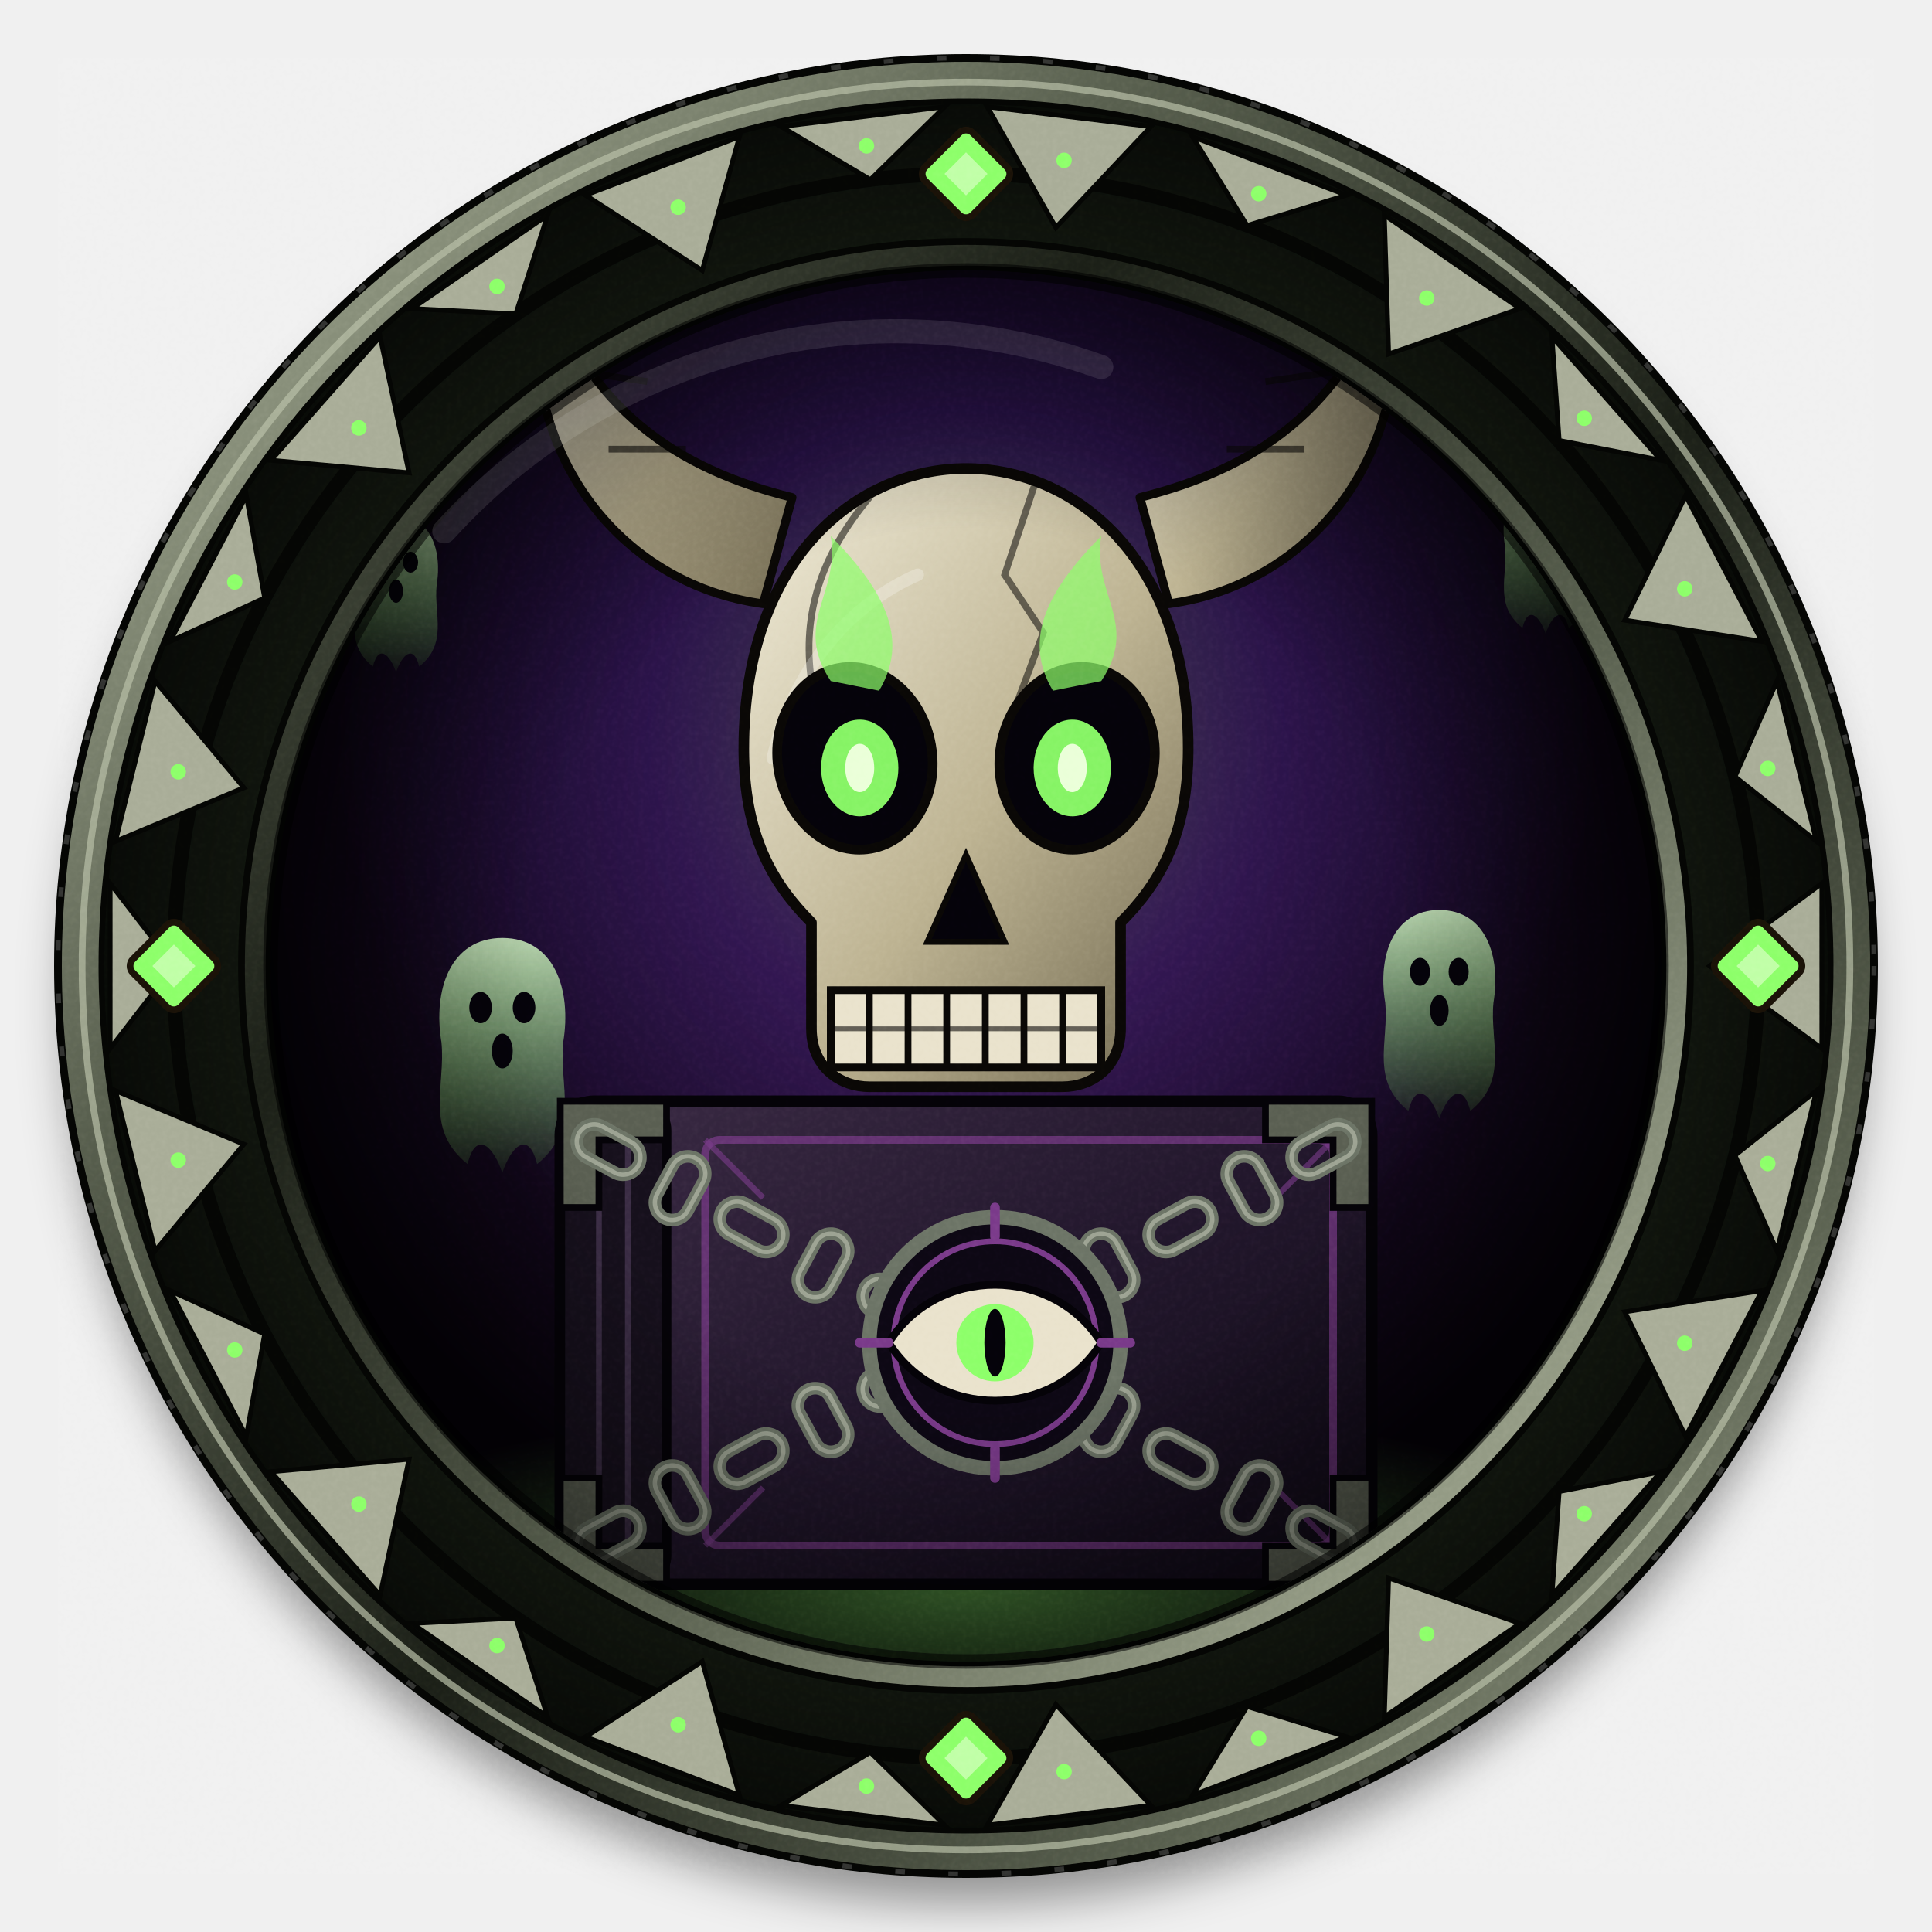
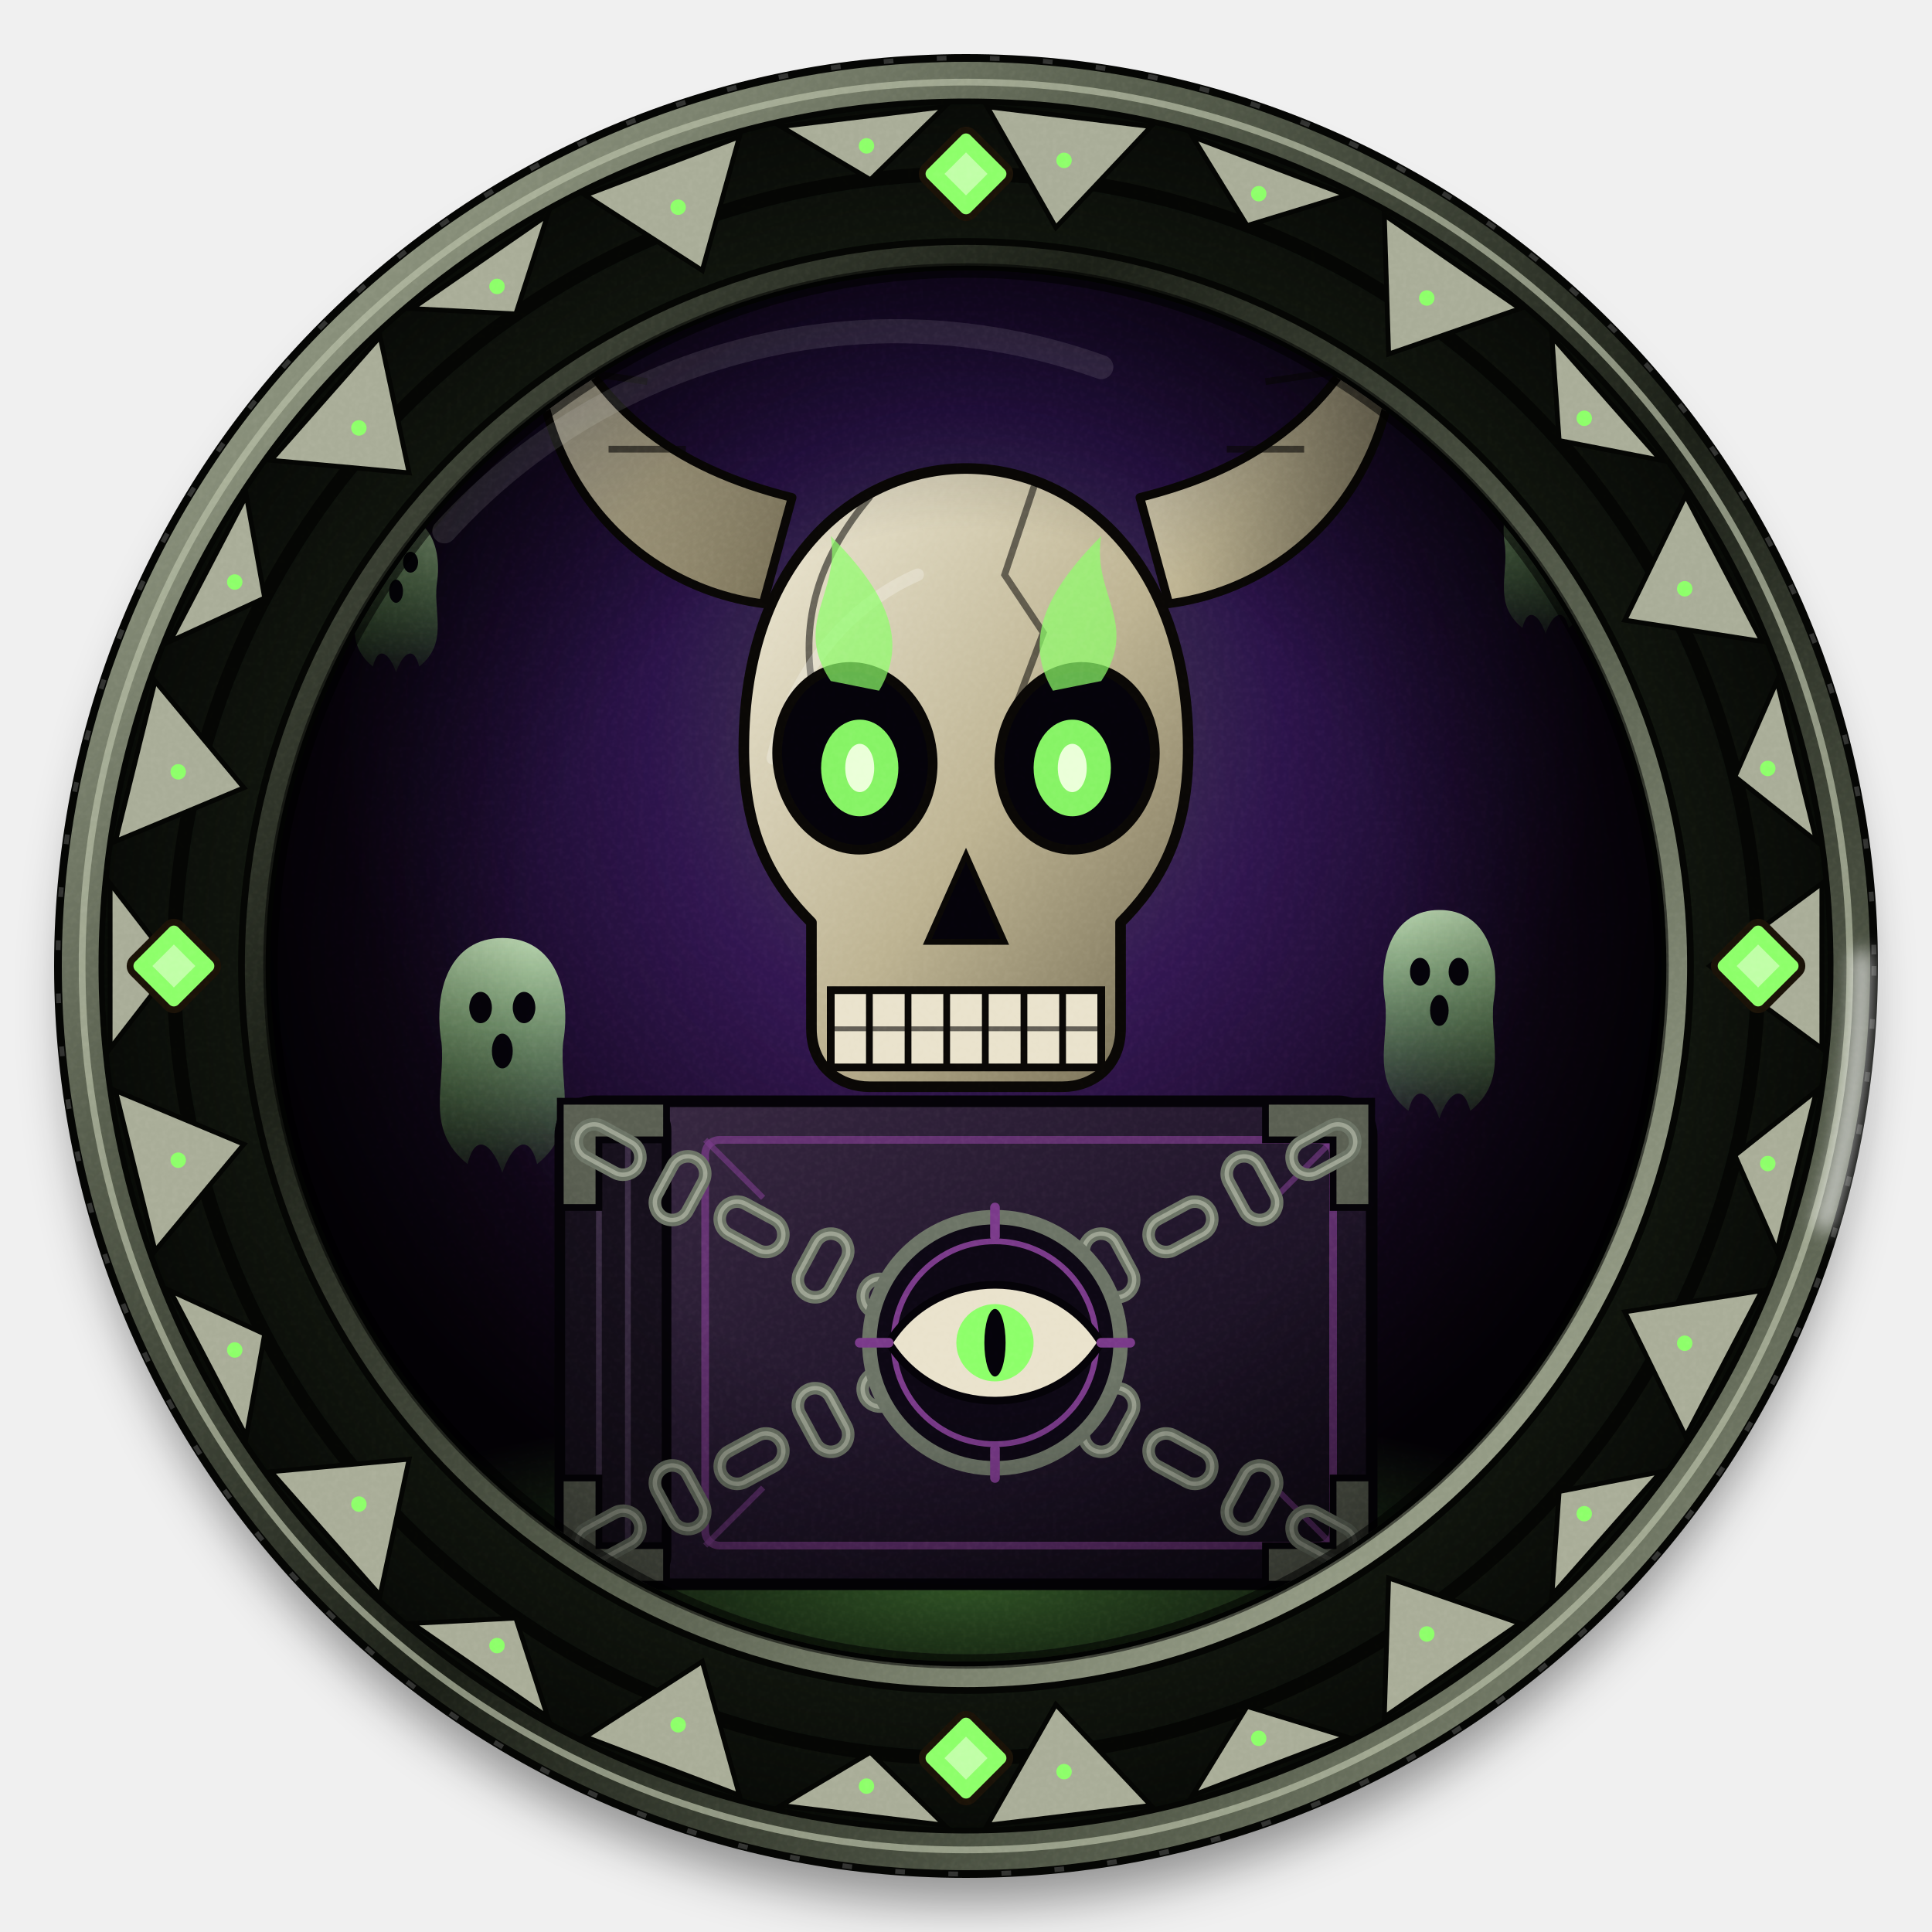
<svg xmlns="http://www.w3.org/2000/svg" width="400" height="400" viewBox="0 0 400 400" role="img" aria-label="Чернокнижник">
  <defs>
-     <style>.k-eye{animation:k-eye 2.4s ease-in-out infinite alternate}@keyframes k-eye{from{opacity:.55}to{opacity:1}}
+     <style>.k-br{transform-box:fill-box;transform-origin:center;animation:k-br 7s ease-in-out infinite alternate}@keyframes k-br{from{transform:translateY(1.5px) scale(.996)}to{transform:translateY(-2px) scale(1.012)}}.k-rim{transform-box:fill-box;transform-origin:center;animation:k-rim 8s linear infinite}@keyframes k-rim{to{transform:rotate(360deg)}}.k-gem{animation:k-gem 3s ease-in-out infinite}@keyframes k-gem{0%,100%{opacity:.7}50%{opacity:1}}.k-eye{animation:k-eye 2.4s ease-in-out infinite alternate}@keyframes k-eye{from{opacity:.55}to{opacity:1}}
.k-fl{transform-box:fill-box;transform-origin:50% 100%;animation:k-fl 1.3s ease-in-out infinite alternate}.k-fl2{animation-delay:-.6s}@keyframes k-fl{from{transform:scale(1,.85) skewX(-5deg)}to{transform:scale(.9,1.15) skewX(5deg)}}
+ .k-mist{animation:k-mist 6s ease-in-out infinite alternate}@keyframes k-mist{from{transform:translateX(-10px);opacity:.6}to{transform:translateX(10px);opacity:1}}
.k-soul{animation:k-soul 7s ease-in-out infinite}@keyframes k-soul{0%,100%{opacity:.25}50%{opacity:1}}
.th{animation:th 3s ease-in-out infinite}@keyframes th{0%,100%{opacity:.2}50%{opacity:1}}@media (prefers-reduced-motion:reduce){*{animation:none!important}}</style>
    <linearGradient id="k-metal" x1="0" y1="0" x2="1" y2="1">
      <stop offset="0" stop-color="#b8bfa6" />
      <stop offset=".3" stop-color="#59604f" />
      <stop offset=".55" stop-color="#1b1f17" />
      <stop offset=".8" stop-color="#59604f" />
      <stop offset="1" stop-color="#b8bfa6" />
    </linearGradient>
    <linearGradient id="k-metal2" x1="1" y1="1" x2="0" y2="0">
      <stop offset="0" stop-color="#b8bfa6" />
      <stop offset=".4" stop-color="#59604f" />
      <stop offset=".7" stop-color="#1b1f17" />
      <stop offset="1" stop-color="#59604f" />
    </linearGradient>
    <radialGradient id="k-field" cx="200" cy="178" r="150" gradientUnits="userSpaceOnUse">
      <stop offset="0" stop-color="#32163e" />
      <stop offset=".6" stop-color="#170a22" />
      <stop offset="1" stop-color="#050208" />
    </radialGradient>
    <radialGradient id="k-vig" cx="200" cy="200" r="146" gradientUnits="userSpaceOnUse">
      <stop offset=".62" stop-color="#000" stop-opacity="0" />
      <stop offset="1" stop-color="#000" stop-opacity=".46" />
    </radialGradient>
    <radialGradient id="k-ringfill" cx="200" cy="200" r="180" gradientUnits="userSpaceOnUse">
      <stop offset=".78" stop-color="#12170f" />
      <stop offset="1" stop-color="#080a07" />
    </radialGradient>
    <filter id="k-bl" x="-30%" y="-30%" width="160%" height="160%">
      <feGaussianBlur stdDeviation="5" />
    </filter>
    <filter id="k-bl2" x="-50%" y="-50%" width="200%" height="200%">
      <feGaussianBlur stdDeviation="2" />
    </filter>
    <filter id="k-grain" x="0" y="0" width="100%" height="100%">
      <feTurbulence type="fractalNoise" baseFrequency=".9" numOctaves="2" seed="4" />
      <feColorMatrix type="matrix" values="0 0 0 0 1  0 0 0 0 .95  0 0 0 0 .85  0 0 0 .7 -.28" />
    </filter>
    <clipPath id="k-clip">
      <circle cx="200" cy="200" r="144" />
+     </clipPath>
+     <clipPath id="k-rim">
+       <circle cx="200" cy="200" r="188" />
    </clipPath>
    <linearGradient id="k-bone" x1="0" y1="0" x2="1" y2="1">
      <stop offset="0" stop-color="#f1ecd9" />
      <stop offset=".55" stop-color="#bdb392" />
      <stop offset="1" stop-color="#6e664e" />
    </linearGradient>
    <linearGradient id="k-leather" x1="0" y1="0" x2="1" y2="1">
      <stop offset="0" stop-color="#3a2a44" />
      <stop offset=".5" stop-color="#22172c" />
      <stop offset="1" stop-color="#0e0914" />
    </linearGradient>
    <radialGradient id="k-aura">
      <stop offset="0" stop-color="#8dff6a" stop-opacity=".30" />
      <stop offset=".5" stop-color="#7a3aff" stop-opacity=".16" />
      <stop offset="1" stop-color="#7a3aff" stop-opacity="0" />
    </radialGradient>
    <radialGradient id="k-fog">
      <stop offset="0" stop-color="#8dff6a" stop-opacity=".45" />
      <stop offset="1" stop-color="#8dff6a" stop-opacity="0" />
    </radialGradient>
    <linearGradient id="k-soulg" x1="0" y1="0" x2="0" y2="1">
      <stop offset="0" stop-color="#d8ffc8" stop-opacity=".95" />
      <stop offset="1" stop-color="#8dff6a" stop-opacity=".1" />
    </linearGradient>
  </defs>
  <circle cx="200" cy="208" r="186" fill="#000" opacity=".4" filter="url(#k-bl)" />
  <circle cx="200" cy="200" r="188" fill="url(#k-metal)" />
  <circle cx="200" cy="200" r="188" fill="none" stroke="#050604" stroke-width="1.6" />
  <circle cx="200" cy="200" r="183" fill="none" stroke="#b8bfa6" stroke-width="1.4" opacity=".7" />
  <circle cx="200" cy="200" r="179" fill="url(#k-ringfill)" stroke="#050604" stroke-width="1.2" />
  <circle cx="200" cy="200" r="164" fill="none" stroke="#050604" stroke-width="3" />
  <path d="M377.2,182.9 L354.0,200.0 L377.2,217.1 Z" fill="#a9ad98" stroke="#050604" stroke-width="1" />
  <circle cx="368.0" cy="200.0" r="1.6" fill="#8dff6a" class="th" />
  <path d="M376.1,225.8 L359.2,239.2 L367.9,259.0 Z" fill="#a9ad98" stroke="#050604" stroke-width="1" />
  <circle cx="366.0" cy="240.9" r="1.6" fill="#8dff6a" class="th" />
  <path d="M364.8,267.2 L336.4,271.6 L349.0,297.4 Z" fill="#a9ad98" stroke="#050604" stroke-width="1" />
  <circle cx="348.8" cy="278.1" r="1.6" fill="#8dff6a" class="th" />
  <path d="M343.9,304.7 L322.8,308.8 L321.3,330.3 Z" fill="#a9ad98" stroke="#050604" stroke-width="1" />
  <circle cx="328.0" cy="313.4" r="1.6" fill="#8dff6a" class="th" />
  <path d="M314.7,336.1 L287.5,326.7 L286.6,355.5 Z" fill="#a9ad98" stroke="#050604" stroke-width="1" />
  <circle cx="295.4" cy="338.3" r="1.6" fill="#8dff6a" class="th" />
  <path d="M278.8,359.6 L258.2,353.3 L246.9,371.7 Z" fill="#a9ad98" stroke="#050604" stroke-width="1" />
  <circle cx="260.6" cy="359.9" r="1.6" fill="#8dff6a" class="th" />
  <path d="M238.3,373.8 L218.6,352.9 L204.4,377.9 Z" fill="#a9ad98" stroke="#050604" stroke-width="1" />
  <circle cx="220.3" cy="366.8" r="1.6" fill="#8dff6a" class="th" />
  <path d="M195.6,377.9 L180.2,362.8 L161.7,373.8 Z" fill="#a9ad98" stroke="#050604" stroke-width="1" />
  <circle cx="179.4" cy="369.8" r="1.6" fill="#8dff6a" class="th" />
  <path d="M153.1,371.7 L145.4,344.0 L121.2,359.6 Z" fill="#a9ad98" stroke="#050604" stroke-width="1" />
  <circle cx="140.4" cy="357.1" r="1.6" fill="#8dff6a" class="th" />
  <path d="M113.4,355.5 L106.8,335.0 L85.3,336.1 Z" fill="#a9ad98" stroke="#050604" stroke-width="1" />
  <circle cx="102.9" cy="340.7" r="1.6" fill="#8dff6a" class="th" />
  <path d="M78.7,330.3 L84.7,302.1 L56.1,304.7 Z" fill="#a9ad98" stroke="#050604" stroke-width="1" />
  <circle cx="74.3" cy="311.4" r="1.6" fill="#8dff6a" class="th" />
  <path d="M51.0,297.4 L54.8,276.2 L35.2,267.2 Z" fill="#a9ad98" stroke="#050604" stroke-width="1" />
  <circle cx="48.6" cy="279.5" r="1.6" fill="#8dff6a" class="th" />
  <path d="M32.1,259.0 L50.5,236.9 L23.9,225.8 Z" fill="#a9ad98" stroke="#050604" stroke-width="1" />
  <circle cx="36.9" cy="240.2" r="1.6" fill="#8dff6a" class="th" />
  <path d="M22.8,217.1 L36.0,200.0 L22.8,182.9 Z" fill="#a9ad98" stroke="#050604" stroke-width="1" />
  <circle cx="29.0" cy="200.0" r="1.6" fill="#8dff6a" class="th" />
  <path d="M23.9,174.2 L50.5,163.1 L32.1,141.0 Z" fill="#a9ad98" stroke="#050604" stroke-width="1" />
  <circle cx="36.9" cy="159.8" r="1.6" fill="#8dff6a" class="th" />
  <path d="M35.2,132.8 L54.8,123.8 L51.0,102.6 Z" fill="#a9ad98" stroke="#050604" stroke-width="1" />
  <circle cx="48.6" cy="120.5" r="1.6" fill="#8dff6a" class="th" />
  <path d="M56.1,95.3 L84.7,97.9 L78.7,69.7 Z" fill="#a9ad98" stroke="#050604" stroke-width="1" />
  <circle cx="74.3" cy="88.6" r="1.6" fill="#8dff6a" class="th" />
  <path d="M85.3,63.9 L106.8,65.0 L113.4,44.5 Z" fill="#a9ad98" stroke="#050604" stroke-width="1" />
  <circle cx="102.9" cy="59.3" r="1.6" fill="#8dff6a" class="th" />
  <path d="M121.2,40.4 L145.4,56.0 L153.1,28.3 Z" fill="#a9ad98" stroke="#050604" stroke-width="1" />
  <circle cx="140.4" cy="42.9" r="1.6" fill="#8dff6a" class="th" />
  <path d="M161.7,26.2 L180.2,37.2 L195.6,22.1 Z" fill="#a9ad98" stroke="#050604" stroke-width="1" />
  <circle cx="179.4" cy="30.2" r="1.6" fill="#8dff6a" class="th" />
  <path d="M204.4,22.1 L218.6,47.1 L238.3,26.2 Z" fill="#a9ad98" stroke="#050604" stroke-width="1" />
  <circle cx="220.3" cy="33.2" r="1.6" fill="#8dff6a" class="th" />
  <path d="M246.9,28.3 L258.2,46.7 L278.8,40.4 Z" fill="#a9ad98" stroke="#050604" stroke-width="1" />
  <circle cx="260.6" cy="40.1" r="1.6" fill="#8dff6a" class="th" />
  <path d="M286.6,44.5 L287.5,73.3 L314.7,63.9 Z" fill="#a9ad98" stroke="#050604" stroke-width="1" />
  <circle cx="295.4" cy="61.7" r="1.6" fill="#8dff6a" class="th" />
  <path d="M321.3,69.7 L322.8,91.2 L343.9,95.3 Z" fill="#a9ad98" stroke="#050604" stroke-width="1" />
  <circle cx="328.0" cy="86.6" r="1.6" fill="#8dff6a" class="th" />
  <path d="M349.0,102.6 L336.4,128.4 L364.8,132.8 Z" fill="#a9ad98" stroke="#050604" stroke-width="1" />
  <circle cx="348.8" cy="121.9" r="1.6" fill="#8dff6a" class="th" />
  <path d="M367.9,141.0 L359.2,160.8 L376.1,174.2 Z" fill="#a9ad98" stroke="#050604" stroke-width="1" />
  <circle cx="366.0" cy="159.1" r="1.6" fill="#8dff6a" class="th" />
  <circle cx="200" cy="200" r="150" fill="url(#k-metal2)" stroke="#050604" stroke-width="1.4" />
  <circle cx="200" cy="200" r="145" fill="#050604" />
  <circle cx="200" cy="200" r="144" fill="url(#k-field)" />
  <g clip-path="url(#k-clip)">
-     <circle cx="200" cy="150" r="130" fill="url(#k-aura)" />
-     <ellipse cx="200" cy="330" rx="150" ry="40" fill="url(#k-fog)" />
-     <g class="k-soul" style="animation-delay:0s" transform="translate(104 214) scale(0.9)">
-       <path d="M0,-22 C12,-22 16,-10 14,2 C13,12 18,22 8,30 C6,22 2,26 0,32 C-2,26 -6,22 -8,30 C-18,22 -13,12 -14,2 C-16,-10 -12,-22 0,-22 Z" fill="url(#k-soulg)" opacity=".85" />
-       <ellipse cx="-5" cy="-6" rx="2.6" ry="3.6" fill="#05030a" />
-       <ellipse cx="5" cy="-6" rx="2.6" ry="3.6" fill="#05030a" />
-       <ellipse cx="0" cy="4" rx="2.4" ry="4" fill="#05030a" />
-     </g>
-     <g class="k-soul" style="animation-delay:-2.3s" transform="translate(298 206) scale(0.8)">
-       <path d="M0,-22 C12,-22 16,-10 14,2 C13,12 18,22 8,30 C6,22 2,26 0,32 C-2,26 -6,22 -8,30 C-18,22 -13,12 -14,2 C-16,-10 -12,-22 0,-22 Z" fill="url(#k-soulg)" opacity=".85" />
-       <ellipse cx="-5" cy="-6" rx="2.6" ry="3.6" fill="#05030a" />
-       <ellipse cx="5" cy="-6" rx="2.6" ry="3.6" fill="#05030a" />
-       <ellipse cx="0" cy="4" rx="2.4" ry="4" fill="#05030a" />
-     </g>
-     <g class="k-soul" style="animation-delay:-4.1s" transform="translate(82 120) scale(0.6)">
-       <path d="M0,-22 C12,-22 16,-10 14,2 C13,12 18,22 8,30 C6,22 2,26 0,32 C-2,26 -6,22 -8,30 C-18,22 -13,12 -14,2 C-16,-10 -12,-22 0,-22 Z" fill="url(#k-soulg)" opacity=".85" />
-       <ellipse cx="-5" cy="-6" rx="2.6" ry="3.6" fill="#05030a" />
-       <ellipse cx="5" cy="-6" rx="2.6" ry="3.6" fill="#05030a" />
-       <ellipse cx="0" cy="4" rx="2.4" ry="4" fill="#05030a" />
-     </g>
-     <g class="k-soul" style="animation-delay:-1.2s" transform="translate(320 112) scale(0.6)">
-       <path d="M0,-22 C12,-22 16,-10 14,2 C13,12 18,22 8,30 C6,22 2,26 0,32 C-2,26 -6,22 -8,30 C-18,22 -13,12 -14,2 C-16,-10 -12,-22 0,-22 Z" fill="url(#k-soulg)" opacity=".85" />
-       <ellipse cx="-5" cy="-6" rx="2.6" ry="3.6" fill="#05030a" />
-       <ellipse cx="5" cy="-6" rx="2.6" ry="3.6" fill="#05030a" />
-       <ellipse cx="0" cy="4" rx="2.4" ry="4" fill="#05030a" />
-     </g>
-     <g>
-       <rect x="116" y="228" width="168" height="100" rx="7" fill="url(#k-leather)" stroke="#050308" stroke-width="2.4" />
-       <rect x="116" y="228" width="22" height="100" rx="6" fill="#16101c" stroke="#050308" stroke-width="2" />
-       <path d="M124,232 V324 M130,232 V324" stroke="#3a2c44" stroke-width="1.2" />
-       <rect x="146" y="236" width="130" height="84" rx="3" fill="none" stroke="#7a3a8a" stroke-width="1.6" opacity=".7" />
-       <path d="M146,236 l12,12 M276,236 l-12,12 M146,320 l12,-12 M276,320 l-12,-12" stroke="#7a3a8a" stroke-width="1.2" opacity=".6" />
-       <g fill="#5a5f52" stroke="#050308" stroke-width="1.4">
-         <path d="M116,228 h22 v8 h-14 v14 h-8 z" />
-         <path d="M284,228 h-22 v8 h14 v14 h8 z" />
-         <path d="M116,328 h22 v-8 h-14 v-14 h-8 z" />
-         <path d="M284,328 h-22 v-8 h14 v-14 h8 z" />
-       </g>
-       <g transform="translate(126.0 238.0) rotate(28.39302)">
-         <rect x="-7" y="-3.6" width="14" height="7.2" rx="3.6" fill="none" stroke="#6c7466" stroke-width="2.6" />
-         <rect x="-7" y="-3.6" width="14" height="7.2" rx="3.6" fill="none" stroke="#c4cbb8" stroke-width=".9" opacity=".55" />
-       </g>
-       <g transform="translate(140.8 246.0) rotate(118.393)">
-         <rect x="-7" y="-3.6" width="14" height="7.2" rx="3.6" fill="none" stroke="#6c7466" stroke-width="2.6" />
-         <rect x="-7" y="-3.6" width="14" height="7.2" rx="3.6" fill="none" stroke="#c4cbb8" stroke-width=".9" opacity=".55" />
-       </g>
-       <g transform="translate(155.6 254.0) rotate(28.39302)">
-         <rect x="-7" y="-3.6" width="14" height="7.2" rx="3.6" fill="none" stroke="#6c7466" stroke-width="2.6" />
-         <rect x="-7" y="-3.6" width="14" height="7.2" rx="3.6" fill="none" stroke="#c4cbb8" stroke-width=".9" opacity=".55" />
-       </g>
-       <g transform="translate(170.4 262.0) rotate(118.393)">
-         <rect x="-7" y="-3.6" width="14" height="7.2" rx="3.6" fill="none" stroke="#6c7466" stroke-width="2.6" />
-         <rect x="-7" y="-3.6" width="14" height="7.2" rx="3.6" fill="none" stroke="#c4cbb8" stroke-width=".9" opacity=".55" />
-       </g>
-       <g transform="translate(185.2 270.0) rotate(28.39302)">
-         <rect x="-7" y="-3.6" width="14" height="7.2" rx="3.6" fill="none" stroke="#6c7466" stroke-width="2.6" />
-         <rect x="-7" y="-3.6" width="14" height="7.2" rx="3.6" fill="none" stroke="#c4cbb8" stroke-width=".9" opacity=".55" />
-       </g>
-       <g transform="translate(200.0 278.0) rotate(118.393)">
-         <rect x="-7" y="-3.6" width="14" height="7.2" rx="3.6" fill="none" stroke="#6c7466" stroke-width="2.6" />
-         <rect x="-7" y="-3.6" width="14" height="7.2" rx="3.6" fill="none" stroke="#c4cbb8" stroke-width=".9" opacity=".55" />
-       </g>
-       <g transform="translate(214.8 286.0) rotate(28.39302)">
-         <rect x="-7" y="-3.6" width="14" height="7.2" rx="3.6" fill="none" stroke="#6c7466" stroke-width="2.6" />
-         <rect x="-7" y="-3.6" width="14" height="7.2" rx="3.6" fill="none" stroke="#c4cbb8" stroke-width=".9" opacity=".55" />
-       </g>
-       <g transform="translate(229.6 294.0) rotate(118.393)">
-         <rect x="-7" y="-3.6" width="14" height="7.2" rx="3.6" fill="none" stroke="#6c7466" stroke-width="2.6" />
-         <rect x="-7" y="-3.6" width="14" height="7.2" rx="3.6" fill="none" stroke="#c4cbb8" stroke-width=".9" opacity=".55" />
-       </g>
-       <g transform="translate(244.4 302.0) rotate(28.39302)">
-         <rect x="-7" y="-3.6" width="14" height="7.2" rx="3.6" fill="none" stroke="#6c7466" stroke-width="2.6" />
-         <rect x="-7" y="-3.6" width="14" height="7.2" rx="3.6" fill="none" stroke="#c4cbb8" stroke-width=".9" opacity=".55" />
-       </g>
-       <g transform="translate(259.2 310.0) rotate(118.393)">
-         <rect x="-7" y="-3.6" width="14" height="7.2" rx="3.6" fill="none" stroke="#6c7466" stroke-width="2.6" />
-         <rect x="-7" y="-3.6" width="14" height="7.2" rx="3.6" fill="none" stroke="#c4cbb8" stroke-width=".9" opacity=".55" />
-       </g>
-       <g transform="translate(274.0 318.0) rotate(28.39302)">
-         <rect x="-7" y="-3.6" width="14" height="7.2" rx="3.6" fill="none" stroke="#6c7466" stroke-width="2.6" />
-         <rect x="-7" y="-3.6" width="14" height="7.2" rx="3.6" fill="none" stroke="#c4cbb8" stroke-width=".9" opacity=".55" />
-       </g>
-       <g transform="translate(274.0 238.0) rotate(151.607)">
-         <rect x="-7" y="-3.6" width="14" height="7.2" rx="3.6" fill="none" stroke="#6c7466" stroke-width="2.6" />
-         <rect x="-7" y="-3.6" width="14" height="7.2" rx="3.6" fill="none" stroke="#c4cbb8" stroke-width=".9" opacity=".55" />
-       </g>
-       <g transform="translate(259.2 246.0) rotate(241.607)">
-         <rect x="-7" y="-3.6" width="14" height="7.2" rx="3.6" fill="none" stroke="#6c7466" stroke-width="2.6" />
-         <rect x="-7" y="-3.6" width="14" height="7.2" rx="3.6" fill="none" stroke="#c4cbb8" stroke-width=".9" opacity=".55" />
-       </g>
-       <g transform="translate(244.4 254.0) rotate(151.607)">
-         <rect x="-7" y="-3.6" width="14" height="7.2" rx="3.6" fill="none" stroke="#6c7466" stroke-width="2.6" />
-         <rect x="-7" y="-3.6" width="14" height="7.2" rx="3.6" fill="none" stroke="#c4cbb8" stroke-width=".9" opacity=".55" />
-       </g>
-       <g transform="translate(229.6 262.0) rotate(241.607)">
-         <rect x="-7" y="-3.6" width="14" height="7.2" rx="3.6" fill="none" stroke="#6c7466" stroke-width="2.6" />
-         <rect x="-7" y="-3.6" width="14" height="7.2" rx="3.6" fill="none" stroke="#c4cbb8" stroke-width=".9" opacity=".55" />
-       </g>
-       <g transform="translate(214.8 270.0) rotate(151.607)">
-         <rect x="-7" y="-3.6" width="14" height="7.2" rx="3.6" fill="none" stroke="#6c7466" stroke-width="2.6" />
-         <rect x="-7" y="-3.6" width="14" height="7.2" rx="3.6" fill="none" stroke="#c4cbb8" stroke-width=".9" opacity=".55" />
-       </g>
-       <g transform="translate(200.0 278.0) rotate(241.607)">
-         <rect x="-7" y="-3.6" width="14" height="7.2" rx="3.6" fill="none" stroke="#6c7466" stroke-width="2.6" />
-         <rect x="-7" y="-3.6" width="14" height="7.2" rx="3.6" fill="none" stroke="#c4cbb8" stroke-width=".9" opacity=".55" />
-       </g>
-       <g transform="translate(185.2 286.0) rotate(151.607)">
-         <rect x="-7" y="-3.6" width="14" height="7.2" rx="3.6" fill="none" stroke="#6c7466" stroke-width="2.6" />
-         <rect x="-7" y="-3.6" width="14" height="7.2" rx="3.6" fill="none" stroke="#c4cbb8" stroke-width=".9" opacity=".55" />
-       </g>
-       <g transform="translate(170.4 294.0) rotate(241.607)">
-         <rect x="-7" y="-3.6" width="14" height="7.2" rx="3.6" fill="none" stroke="#6c7466" stroke-width="2.6" />
-         <rect x="-7" y="-3.6" width="14" height="7.2" rx="3.6" fill="none" stroke="#c4cbb8" stroke-width=".9" opacity=".55" />
-       </g>
-       <g transform="translate(155.6 302.0) rotate(151.607)">
-         <rect x="-7" y="-3.6" width="14" height="7.2" rx="3.6" fill="none" stroke="#6c7466" stroke-width="2.6" />
-         <rect x="-7" y="-3.6" width="14" height="7.2" rx="3.6" fill="none" stroke="#c4cbb8" stroke-width=".9" opacity=".55" />
-       </g>
-       <g transform="translate(140.8 310.0) rotate(241.607)">
-         <rect x="-7" y="-3.6" width="14" height="7.2" rx="3.6" fill="none" stroke="#6c7466" stroke-width="2.6" />
-         <rect x="-7" y="-3.6" width="14" height="7.2" rx="3.6" fill="none" stroke="#c4cbb8" stroke-width=".9" opacity=".55" />
-       </g>
-       <g transform="translate(126.0 318.0) rotate(151.607)">
-         <rect x="-7" y="-3.6" width="14" height="7.2" rx="3.6" fill="none" stroke="#6c7466" stroke-width="2.6" />
-         <rect x="-7" y="-3.6" width="14" height="7.2" rx="3.6" fill="none" stroke="#c4cbb8" stroke-width=".9" opacity=".55" />
-       </g>
-       <circle cx="206" cy="278" r="26" fill="#0d0814" stroke="#6c7466" stroke-width="3" />
-       <circle cx="206" cy="278" r="21" fill="none" stroke="#7a3a8a" stroke-width="1.2" />
-       <path d="M184,278 C194,262 218,262 228,278 C218,294 194,294 184,278 Z" fill="#e9e2cc" stroke="#050308" stroke-width="1.6" />
-       <circle cx="206" cy="278" r="8" fill="#8dff6a" class="k-eye" />
-       <ellipse cx="206" cy="278" rx="2.2" ry="7" fill="#05030a" />
-       <path d="M206,250 V256 M206,300 V306 M178,278 H184 M228,278 H234" stroke="#7a3a8a" stroke-width="2" stroke-linecap="round" />
-     </g>
-     <g transform="translate(0 7)">
+     <g class="k-br">
+       <circle cx="200" cy="150" r="130" fill="url(#k-aura)" />
+       <ellipse class="k-mist" cx="200" cy="330" rx="150" ry="40" fill="url(#k-fog)" />
+       <g class="k-soul" style="animation-delay:0s" transform="translate(104 214) scale(0.9)">
+         <path d="M0,-22 C12,-22 16,-10 14,2 C13,12 18,22 8,30 C6,22 2,26 0,32 C-2,26 -6,22 -8,30 C-18,22 -13,12 -14,2 C-16,-10 -12,-22 0,-22 Z" fill="url(#k-soulg)" opacity=".85" />
+         <ellipse cx="-5" cy="-6" rx="2.6" ry="3.6" fill="#05030a" />
+         <ellipse cx="5" cy="-6" rx="2.6" ry="3.6" fill="#05030a" />
+         <ellipse cx="0" cy="4" rx="2.4" ry="4" fill="#05030a" />
+       </g>
+       <g class="k-soul" style="animation-delay:-2.3s" transform="translate(298 206) scale(0.8)">
+         <path d="M0,-22 C12,-22 16,-10 14,2 C13,12 18,22 8,30 C6,22 2,26 0,32 C-2,26 -6,22 -8,30 C-18,22 -13,12 -14,2 C-16,-10 -12,-22 0,-22 Z" fill="url(#k-soulg)" opacity=".85" />
+         <ellipse cx="-5" cy="-6" rx="2.6" ry="3.6" fill="#05030a" />
+         <ellipse cx="5" cy="-6" rx="2.6" ry="3.6" fill="#05030a" />
+         <ellipse cx="0" cy="4" rx="2.4" ry="4" fill="#05030a" />
+       </g>
+       <g class="k-soul" style="animation-delay:-4.1s" transform="translate(82 120) scale(0.6)">
+         <path d="M0,-22 C12,-22 16,-10 14,2 C13,12 18,22 8,30 C6,22 2,26 0,32 C-2,26 -6,22 -8,30 C-18,22 -13,12 -14,2 C-16,-10 -12,-22 0,-22 Z" fill="url(#k-soulg)" opacity=".85" />
+         <ellipse cx="-5" cy="-6" rx="2.6" ry="3.6" fill="#05030a" />
+         <ellipse cx="5" cy="-6" rx="2.6" ry="3.6" fill="#05030a" />
+         <ellipse cx="0" cy="4" rx="2.4" ry="4" fill="#05030a" />
+       </g>
+       <g class="k-soul" style="animation-delay:-1.2s" transform="translate(320 112) scale(0.6)">
+         <path d="M0,-22 C12,-22 16,-10 14,2 C13,12 18,22 8,30 C6,22 2,26 0,32 C-2,26 -6,22 -8,30 C-18,22 -13,12 -14,2 C-16,-10 -12,-22 0,-22 Z" fill="url(#k-soulg)" opacity=".85" />
+         <ellipse cx="-5" cy="-6" rx="2.6" ry="3.6" fill="#05030a" />
+         <ellipse cx="5" cy="-6" rx="2.6" ry="3.6" fill="#05030a" />
+         <ellipse cx="0" cy="4" rx="2.4" ry="4" fill="#05030a" />
+       </g>
      <g>
-         <path d="M158,118 C128,114 106,86 112,50 C122,78 140,90 164,96 Z" fill="url(#k-bone)" stroke="#0a0806" stroke-width="1.8" stroke-linejoin="round" />
-         <path d="M242,118 C272,114 294,86 288,50 C278,78 260,90 236,96 Z" fill="url(#k-bone)" stroke="#0a0806" stroke-width="1.8" stroke-linejoin="round" />
-         <path d="M120,70 L134,72 M126,86 L142,86 M276,70 L262,72 M270,86 L254,86" stroke="#0a0806" stroke-width="1.4" opacity=".6" />
-         <path d="M114,56 C112,52 112,50 112,50" stroke="#c0392b" stroke-width="3" stroke-linecap="round" />
-         <path d="M286,56 C288,52 288,50 288,50" stroke="#c0392b" stroke-width="3" stroke-linecap="round" />
-         <path d="M154,148 C154,108 178,90 200,90 C222,90 246,108 246,148 C246,166 240,176 232,184 L232,206 C232,214 226,218 220,218 L180,218 C174,218 168,214 168,206 L168,184 C160,176 154,166 154,148 Z" fill="url(#k-bone)" stroke="#0a0806" stroke-width="2.2" stroke-linejoin="round" />
-         <path d="M180,96 C170,108 166,120 168,134 M214,94 L208,112 L216,124 L210,140" fill="none" stroke="#0a0806" stroke-width="1.4" opacity=".55" stroke-linecap="round" />
-         <path d="M160,150 C164,132 176,118 190,112" fill="none" stroke="#fff" stroke-width="2.6" opacity=".25" stroke-linecap="round" />
-         <ellipse cx="177" cy="150" rx="16" ry="19" transform="rotate(-10 177 150)" fill="#05030a" stroke="#0a0806" stroke-width="2" />
-         <ellipse cx="223" cy="150" rx="16" ry="19" transform="rotate(10 223 150)" fill="#05030a" stroke="#0a0806" stroke-width="2" />
-         <ellipse cx="178" cy="152" rx="8" ry="10" fill="#8dff6a" class="k-eye" opacity=".95" />
-         <ellipse cx="222" cy="152" rx="8" ry="10" fill="#8dff6a" class="k-eye" opacity=".95" />
-         <ellipse cx="178" cy="152" rx="3" ry="5" fill="#eaffd8" />
-         <ellipse cx="222" cy="152" rx="3" ry="5" fill="#eaffd8" />
-         <path class="k-fl" d="M172,134 C164,122 174,116 172,104 C184,116 188,126 182,136 Z" fill="#8dff6a" opacity=".7" />
-         <path class="k-fl k-fl2" d="M228,134 C236,122 226,116 228,104 C216,116 212,126 218,136 Z" fill="#8dff6a" opacity=".7" />
-         <path d="M200,170 L192,188 L208,188 Z" fill="#05030a" stroke="#0a0806" stroke-width="1.2" />
-         <path d="M172,198 H228 V214 H172 Z" fill="#e9e2cc" stroke="#0a0806" stroke-width="1.6" />
-         <path d="M180,198 V214 M188,198 V214 M196,198 V214 M204,198 V214 M212,198 V214 M220,198 V214" stroke="#0a0806" stroke-width="1.4" />
-         <path d="M172,206 H228" stroke="#0a0806" stroke-width="1" opacity=".6" />
+         <rect x="116" y="228" width="168" height="100" rx="7" fill="url(#k-leather)" stroke="#050308" stroke-width="2.4" />
+         <rect x="116" y="228" width="22" height="100" rx="6" fill="#16101c" stroke="#050308" stroke-width="2" />
+         <path d="M124,232 V324 M130,232 V324" stroke="#3a2c44" stroke-width="1.2" />
+         <rect x="146" y="236" width="130" height="84" rx="3" fill="none" stroke="#7a3a8a" stroke-width="1.6" opacity=".7" />
+         <path d="M146,236 l12,12 M276,236 l-12,12 M146,320 l12,-12 M276,320 l-12,-12" stroke="#7a3a8a" stroke-width="1.2" opacity=".6" />
+         <g fill="#5a5f52" stroke="#050308" stroke-width="1.4">
+           <path d="M116,228 h22 v8 h-14 v14 h-8 z" />
+           <path d="M284,228 h-22 v8 h14 v14 h8 z" />
+           <path d="M116,328 h22 v-8 h-14 v-14 h-8 z" />
+           <path d="M284,328 h-22 v-8 h14 v-14 h8 z" />
+         </g>
+         <g transform="translate(126.0 238.0) rotate(28.39302)">
+           <rect x="-7" y="-3.6" width="14" height="7.2" rx="3.6" fill="none" stroke="#6c7466" stroke-width="2.6" />
+           <rect x="-7" y="-3.6" width="14" height="7.2" rx="3.6" fill="none" stroke="#c4cbb8" stroke-width=".9" opacity=".55" />
+         </g>
+         <g transform="translate(140.8 246.0) rotate(118.393)">
+           <rect x="-7" y="-3.6" width="14" height="7.2" rx="3.6" fill="none" stroke="#6c7466" stroke-width="2.6" />
+           <rect x="-7" y="-3.6" width="14" height="7.2" rx="3.6" fill="none" stroke="#c4cbb8" stroke-width=".9" opacity=".55" />
+         </g>
+         <g transform="translate(155.6 254.0) rotate(28.39302)">
+           <rect x="-7" y="-3.6" width="14" height="7.2" rx="3.6" fill="none" stroke="#6c7466" stroke-width="2.6" />
+           <rect x="-7" y="-3.6" width="14" height="7.2" rx="3.6" fill="none" stroke="#c4cbb8" stroke-width=".9" opacity=".55" />
+         </g>
+         <g transform="translate(170.4 262.0) rotate(118.393)">
+           <rect x="-7" y="-3.6" width="14" height="7.2" rx="3.6" fill="none" stroke="#6c7466" stroke-width="2.6" />
+           <rect x="-7" y="-3.6" width="14" height="7.2" rx="3.6" fill="none" stroke="#c4cbb8" stroke-width=".9" opacity=".55" />
+         </g>
+         <g transform="translate(185.2 270.0) rotate(28.39302)">
+           <rect x="-7" y="-3.6" width="14" height="7.2" rx="3.6" fill="none" stroke="#6c7466" stroke-width="2.6" />
+           <rect x="-7" y="-3.6" width="14" height="7.2" rx="3.6" fill="none" stroke="#c4cbb8" stroke-width=".9" opacity=".55" />
+         </g>
+         <g transform="translate(200.0 278.0) rotate(118.393)">
+           <rect x="-7" y="-3.6" width="14" height="7.2" rx="3.6" fill="none" stroke="#6c7466" stroke-width="2.6" />
+           <rect x="-7" y="-3.6" width="14" height="7.2" rx="3.6" fill="none" stroke="#c4cbb8" stroke-width=".9" opacity=".55" />
+         </g>
+         <g transform="translate(214.8 286.0) rotate(28.39302)">
+           <rect x="-7" y="-3.6" width="14" height="7.2" rx="3.6" fill="none" stroke="#6c7466" stroke-width="2.6" />
+           <rect x="-7" y="-3.6" width="14" height="7.2" rx="3.6" fill="none" stroke="#c4cbb8" stroke-width=".9" opacity=".55" />
+         </g>
+         <g transform="translate(229.6 294.0) rotate(118.393)">
+           <rect x="-7" y="-3.6" width="14" height="7.2" rx="3.6" fill="none" stroke="#6c7466" stroke-width="2.6" />
+           <rect x="-7" y="-3.6" width="14" height="7.2" rx="3.6" fill="none" stroke="#c4cbb8" stroke-width=".9" opacity=".55" />
+         </g>
+         <g transform="translate(244.4 302.0) rotate(28.39302)">
+           <rect x="-7" y="-3.6" width="14" height="7.2" rx="3.6" fill="none" stroke="#6c7466" stroke-width="2.6" />
+           <rect x="-7" y="-3.6" width="14" height="7.2" rx="3.6" fill="none" stroke="#c4cbb8" stroke-width=".9" opacity=".55" />
+         </g>
+         <g transform="translate(259.2 310.0) rotate(118.393)">
+           <rect x="-7" y="-3.6" width="14" height="7.2" rx="3.6" fill="none" stroke="#6c7466" stroke-width="2.6" />
+           <rect x="-7" y="-3.6" width="14" height="7.2" rx="3.6" fill="none" stroke="#c4cbb8" stroke-width=".9" opacity=".55" />
+         </g>
+         <g transform="translate(274.0 318.0) rotate(28.39302)">
+           <rect x="-7" y="-3.6" width="14" height="7.2" rx="3.6" fill="none" stroke="#6c7466" stroke-width="2.6" />
+           <rect x="-7" y="-3.6" width="14" height="7.2" rx="3.6" fill="none" stroke="#c4cbb8" stroke-width=".9" opacity=".55" />
+         </g>
+         <g transform="translate(274.0 238.0) rotate(151.607)">
+           <rect x="-7" y="-3.6" width="14" height="7.2" rx="3.6" fill="none" stroke="#6c7466" stroke-width="2.6" />
+           <rect x="-7" y="-3.6" width="14" height="7.2" rx="3.6" fill="none" stroke="#c4cbb8" stroke-width=".9" opacity=".55" />
+         </g>
+         <g transform="translate(259.2 246.0) rotate(241.607)">
+           <rect x="-7" y="-3.6" width="14" height="7.2" rx="3.6" fill="none" stroke="#6c7466" stroke-width="2.6" />
+           <rect x="-7" y="-3.6" width="14" height="7.2" rx="3.6" fill="none" stroke="#c4cbb8" stroke-width=".9" opacity=".55" />
+         </g>
+         <g transform="translate(244.4 254.0) rotate(151.607)">
+           <rect x="-7" y="-3.6" width="14" height="7.2" rx="3.6" fill="none" stroke="#6c7466" stroke-width="2.6" />
+           <rect x="-7" y="-3.6" width="14" height="7.2" rx="3.6" fill="none" stroke="#c4cbb8" stroke-width=".9" opacity=".55" />
+         </g>
+         <g transform="translate(229.6 262.0) rotate(241.607)">
+           <rect x="-7" y="-3.6" width="14" height="7.2" rx="3.6" fill="none" stroke="#6c7466" stroke-width="2.6" />
+           <rect x="-7" y="-3.6" width="14" height="7.2" rx="3.6" fill="none" stroke="#c4cbb8" stroke-width=".9" opacity=".55" />
+         </g>
+         <g transform="translate(214.8 270.0) rotate(151.607)">
+           <rect x="-7" y="-3.6" width="14" height="7.2" rx="3.6" fill="none" stroke="#6c7466" stroke-width="2.6" />
+           <rect x="-7" y="-3.6" width="14" height="7.2" rx="3.6" fill="none" stroke="#c4cbb8" stroke-width=".9" opacity=".55" />
+         </g>
+         <g transform="translate(200.0 278.0) rotate(241.607)">
+           <rect x="-7" y="-3.6" width="14" height="7.2" rx="3.6" fill="none" stroke="#6c7466" stroke-width="2.6" />
+           <rect x="-7" y="-3.6" width="14" height="7.2" rx="3.6" fill="none" stroke="#c4cbb8" stroke-width=".9" opacity=".55" />
+         </g>
+         <g transform="translate(185.2 286.0) rotate(151.607)">
+           <rect x="-7" y="-3.6" width="14" height="7.2" rx="3.6" fill="none" stroke="#6c7466" stroke-width="2.6" />
+           <rect x="-7" y="-3.6" width="14" height="7.2" rx="3.6" fill="none" stroke="#c4cbb8" stroke-width=".9" opacity=".55" />
+         </g>
+         <g transform="translate(170.4 294.0) rotate(241.607)">
+           <rect x="-7" y="-3.6" width="14" height="7.2" rx="3.6" fill="none" stroke="#6c7466" stroke-width="2.6" />
+           <rect x="-7" y="-3.6" width="14" height="7.2" rx="3.6" fill="none" stroke="#c4cbb8" stroke-width=".9" opacity=".55" />
+         </g>
+         <g transform="translate(155.6 302.0) rotate(151.607)">
+           <rect x="-7" y="-3.6" width="14" height="7.2" rx="3.6" fill="none" stroke="#6c7466" stroke-width="2.6" />
+           <rect x="-7" y="-3.6" width="14" height="7.2" rx="3.6" fill="none" stroke="#c4cbb8" stroke-width=".9" opacity=".55" />
+         </g>
+         <g transform="translate(140.8 310.0) rotate(241.607)">
+           <rect x="-7" y="-3.6" width="14" height="7.2" rx="3.6" fill="none" stroke="#6c7466" stroke-width="2.6" />
+           <rect x="-7" y="-3.6" width="14" height="7.2" rx="3.6" fill="none" stroke="#c4cbb8" stroke-width=".9" opacity=".55" />
+         </g>
+         <g transform="translate(126.0 318.0) rotate(151.607)">
+           <rect x="-7" y="-3.6" width="14" height="7.2" rx="3.6" fill="none" stroke="#6c7466" stroke-width="2.6" />
+           <rect x="-7" y="-3.6" width="14" height="7.2" rx="3.6" fill="none" stroke="#c4cbb8" stroke-width=".9" opacity=".55" />
+         </g>
+         <circle cx="206" cy="278" r="26" fill="#0d0814" stroke="#6c7466" stroke-width="3" />
+         <circle cx="206" cy="278" r="21" fill="none" stroke="#7a3a8a" stroke-width="1.2" />
+         <path d="M184,278 C194,262 218,262 228,278 C218,294 194,294 184,278 Z" fill="#e9e2cc" stroke="#050308" stroke-width="1.6" />
+         <circle cx="206" cy="278" r="8" fill="#8dff6a" class="k-eye" />
+         <ellipse cx="206" cy="278" rx="2.2" ry="7" fill="#05030a" />
+         <path d="M206,250 V256 M206,300 V306 M178,278 H184 M228,278 H234" stroke="#7a3a8a" stroke-width="2" stroke-linecap="round" />
+       </g>
+       <g transform="translate(0 7)">
+         <g>
+           <path d="M158,118 C128,114 106,86 112,50 C122,78 140,90 164,96 Z" fill="url(#k-bone)" stroke="#0a0806" stroke-width="1.8" stroke-linejoin="round" />
+           <path d="M242,118 C272,114 294,86 288,50 C278,78 260,90 236,96 Z" fill="url(#k-bone)" stroke="#0a0806" stroke-width="1.8" stroke-linejoin="round" />
+           <path d="M120,70 L134,72 M126,86 L142,86 M276,70 L262,72 M270,86 L254,86" stroke="#0a0806" stroke-width="1.4" opacity=".6" />
+           <path d="M114,56 C112,52 112,50 112,50" stroke="#c0392b" stroke-width="3" stroke-linecap="round" />
+           <path d="M286,56 C288,52 288,50 288,50" stroke="#c0392b" stroke-width="3" stroke-linecap="round" />
+           <path d="M154,148 C154,108 178,90 200,90 C222,90 246,108 246,148 C246,166 240,176 232,184 L232,206 C232,214 226,218 220,218 L180,218 C174,218 168,214 168,206 L168,184 C160,176 154,166 154,148 Z" fill="url(#k-bone)" stroke="#0a0806" stroke-width="2.2" stroke-linejoin="round" />
+           <path d="M180,96 C170,108 166,120 168,134 M214,94 L208,112 L216,124 L210,140" fill="none" stroke="#0a0806" stroke-width="1.4" opacity=".55" stroke-linecap="round" />
+           <path d="M160,150 C164,132 176,118 190,112" fill="none" stroke="#fff" stroke-width="2.6" opacity=".25" stroke-linecap="round" />
+           <ellipse cx="177" cy="150" rx="16" ry="19" transform="rotate(-10 177 150)" fill="#05030a" stroke="#0a0806" stroke-width="2" />
+           <ellipse cx="223" cy="150" rx="16" ry="19" transform="rotate(10 223 150)" fill="#05030a" stroke="#0a0806" stroke-width="2" />
+           <ellipse cx="178" cy="152" rx="8" ry="10" fill="#8dff6a" class="k-eye" opacity=".95" />
+           <ellipse cx="222" cy="152" rx="8" ry="10" fill="#8dff6a" class="k-eye" opacity=".95" />
+           <ellipse cx="178" cy="152" rx="3" ry="5" fill="#eaffd8" />
+           <ellipse cx="222" cy="152" rx="3" ry="5" fill="#eaffd8" />
+           <path class="k-fl" d="M172,134 C164,122 174,116 172,104 C184,116 188,126 182,136 Z" fill="#8dff6a" opacity=".7" />
+           <path class="k-fl k-fl2" d="M228,134 C236,122 226,116 228,104 C216,116 212,126 218,136 Z" fill="#8dff6a" opacity=".7" />
+           <path d="M200,170 L192,188 L208,188 Z" fill="#05030a" stroke="#0a0806" stroke-width="1.2" />
+           <path d="M172,198 H228 V214 H172 Z" fill="#e9e2cc" stroke="#0a0806" stroke-width="1.6" />
+           <path d="M180,198 V214 M188,198 V214 M196,198 V214 M204,198 V214 M212,198 V214 M220,198 V214" stroke="#0a0806" stroke-width="1.4" />
+           <path d="M172,206 H228" stroke="#0a0806" stroke-width="1" opacity=".6" />
+         </g>
      </g>
    </g>
  </g>
  <circle cx="200" cy="200" r="144" fill="url(#k-vig)" />
  <circle cx="200" cy="200" r="144" fill="none" stroke="#000" stroke-opacity=".55" stroke-width="3" />
  <path d="M92,110 A126,126 0 0 1 228,76" fill="none" stroke="#fff" stroke-width="5" stroke-linecap="round" opacity=".10" />
-   <g transform="translate(200.0 36.0) rotate(45)">
+   <g class="k-gem" style="animation-delay:0.0s" transform="translate(200.0 36.0) rotate(45)">
    <rect x="-7" y="-7" width="14" height="14" rx="2" fill="#8dff6a" stroke="#1a1208" stroke-width="1.4" />
    <rect x="-3.15" y="-3.15" width="6.3" height="6.3" fill="#eaffd8" opacity=".55" />
  </g>
-   <g transform="translate(364.0 200.0) rotate(45)">
+   <g class="k-gem" style="animation-delay:0.75s" transform="translate(364.0 200.0) rotate(45)">
    <rect x="-7" y="-7" width="14" height="14" rx="2" fill="#8dff6a" stroke="#1a1208" stroke-width="1.4" />
    <rect x="-3.15" y="-3.15" width="6.3" height="6.3" fill="#eaffd8" opacity=".55" />
  </g>
-   <g transform="translate(200.0 364.0) rotate(45)">
+   <g class="k-gem" style="animation-delay:1.5s" transform="translate(200.0 364.0) rotate(45)">
    <rect x="-7" y="-7" width="14" height="14" rx="2" fill="#8dff6a" stroke="#1a1208" stroke-width="1.4" />
    <rect x="-3.15" y="-3.15" width="6.3" height="6.3" fill="#eaffd8" opacity=".55" />
  </g>
-   <g transform="translate(36.0 200.0) rotate(45)">
+   <g class="k-gem" style="animation-delay:2.25s" transform="translate(36.0 200.0) rotate(45)">
    <rect x="-7" y="-7" width="14" height="14" rx="2" fill="#8dff6a" stroke="#1a1208" stroke-width="1.4" />
    <rect x="-3.15" y="-3.15" width="6.3" height="6.3" fill="#eaffd8" opacity=".55" />
  </g>
  <circle cx="200" cy="200" r="188" fill="none" stroke="#fff" stroke-opacity=".18" stroke-width="1" stroke-dasharray="2 9" />
-   <circle cx="200" cy="200" r="188" filter="url(#k-grain)" opacity=".35" style="mix-blend-mode:soft-light" />
+   <circle cx="200" cy="200" r="188" filter="url(#k-grain)" opacity=".35" clip-path="url(#k-rim)" style="mix-blend-mode:soft-light" />
+   <circle class="k-rim" cx="200" cy="200" r="185.5" fill="none" stroke="#fff" stroke-width="3.2" stroke-linecap="round" stroke-dasharray="54 1110" opacity=".85" filter="url(#k-bl2)" />
</svg>
